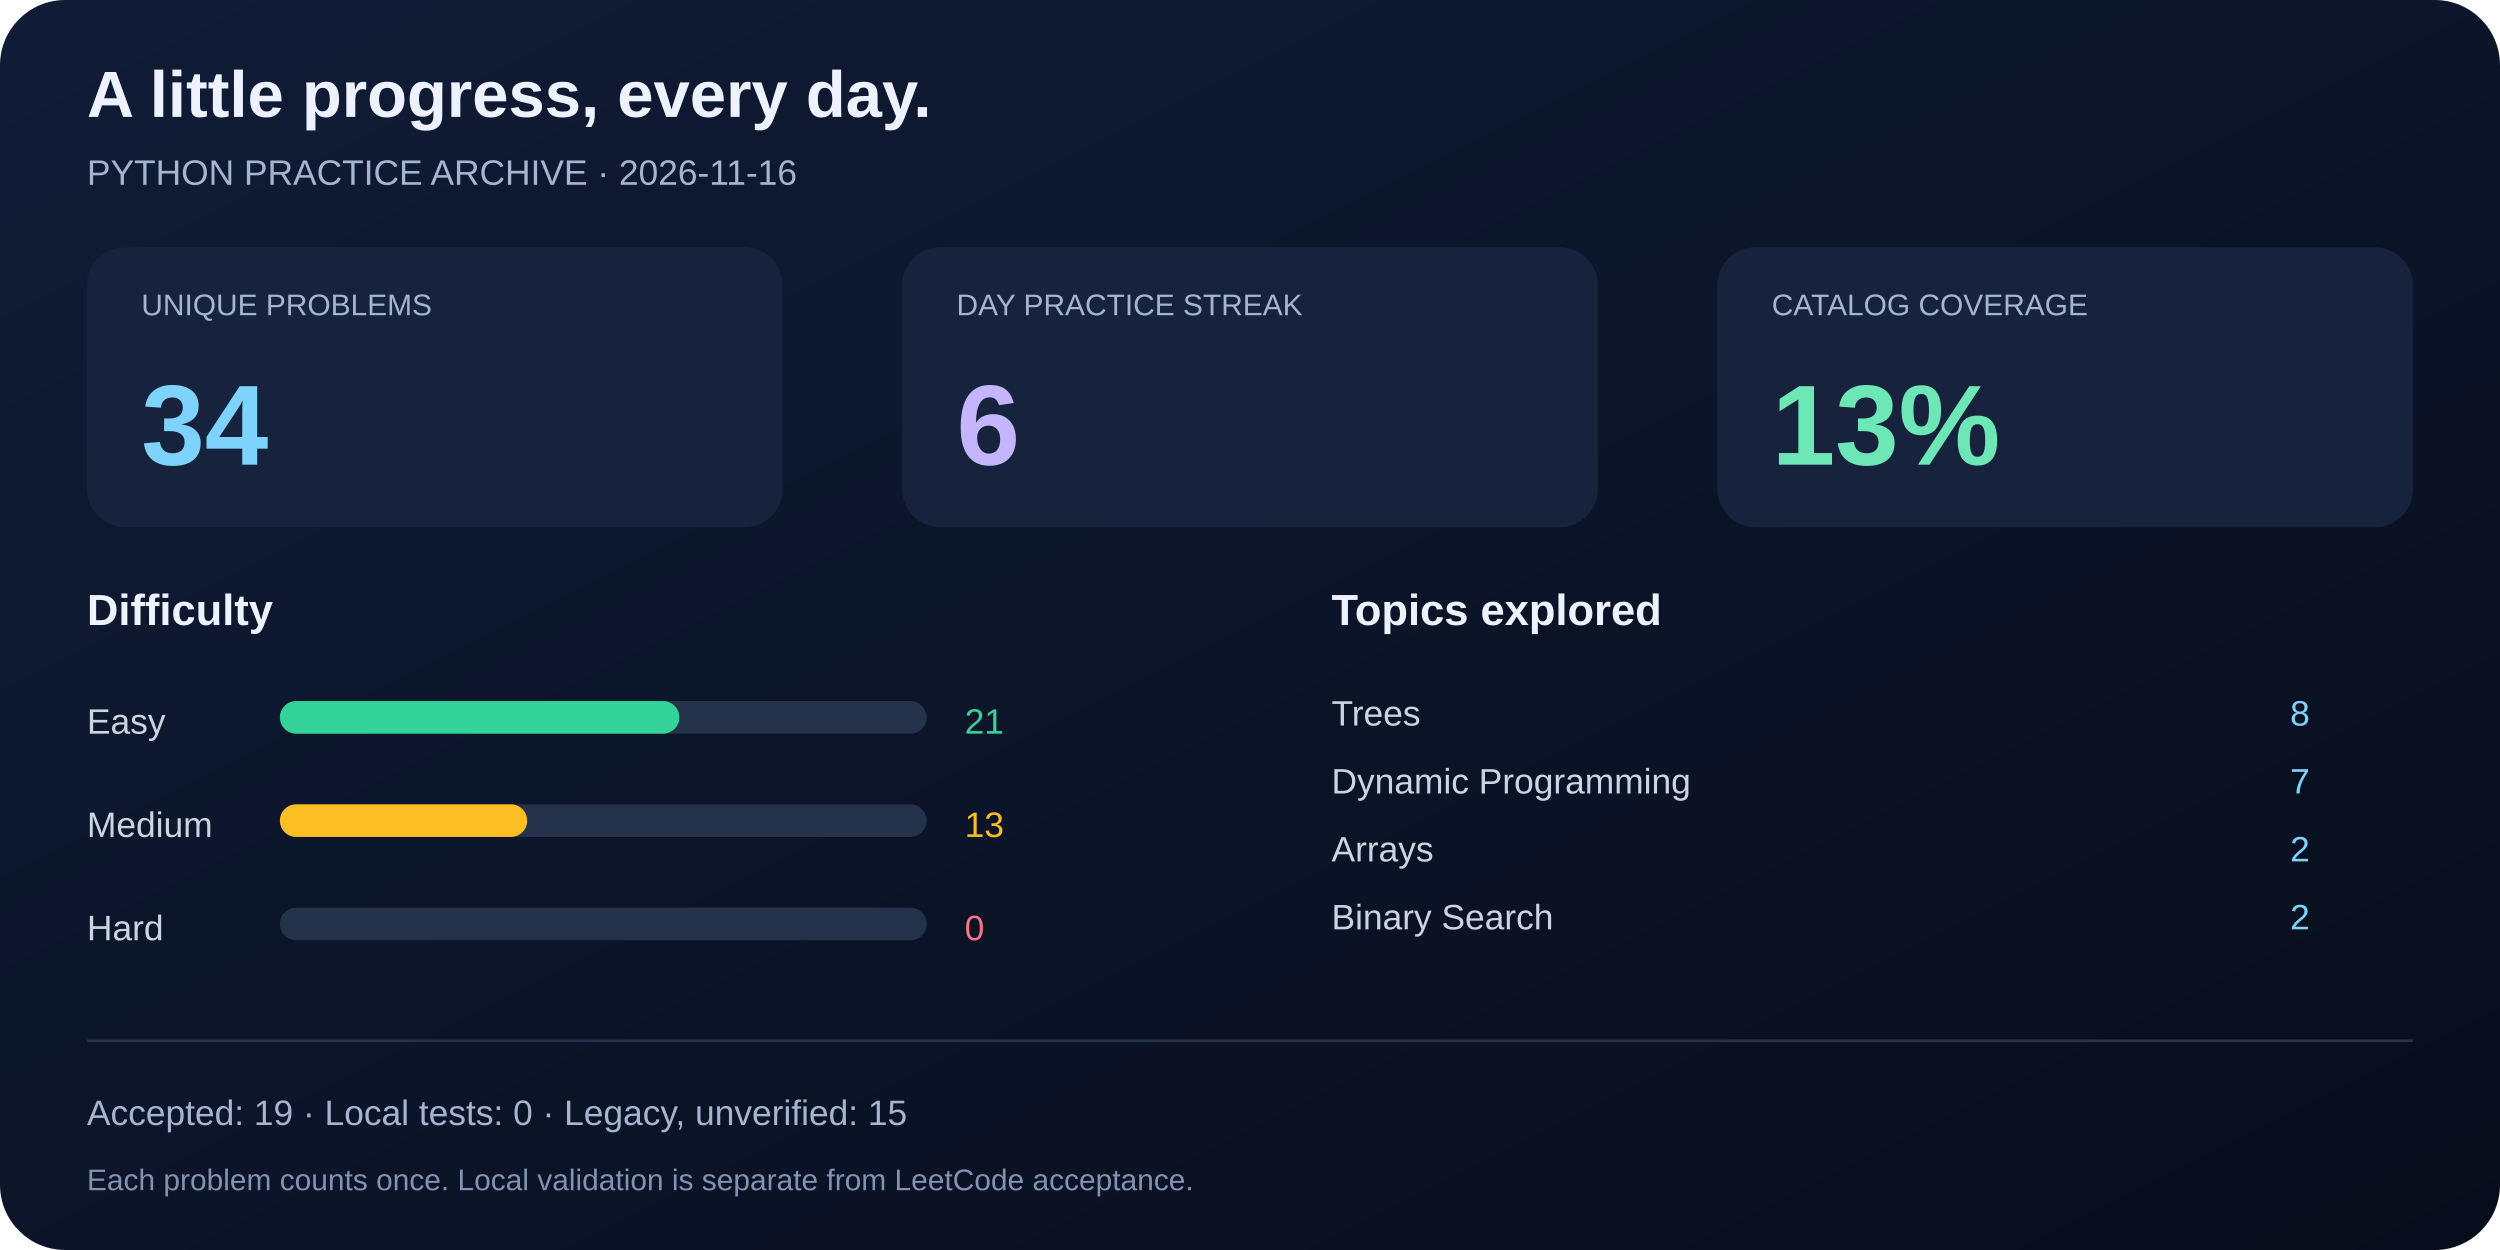
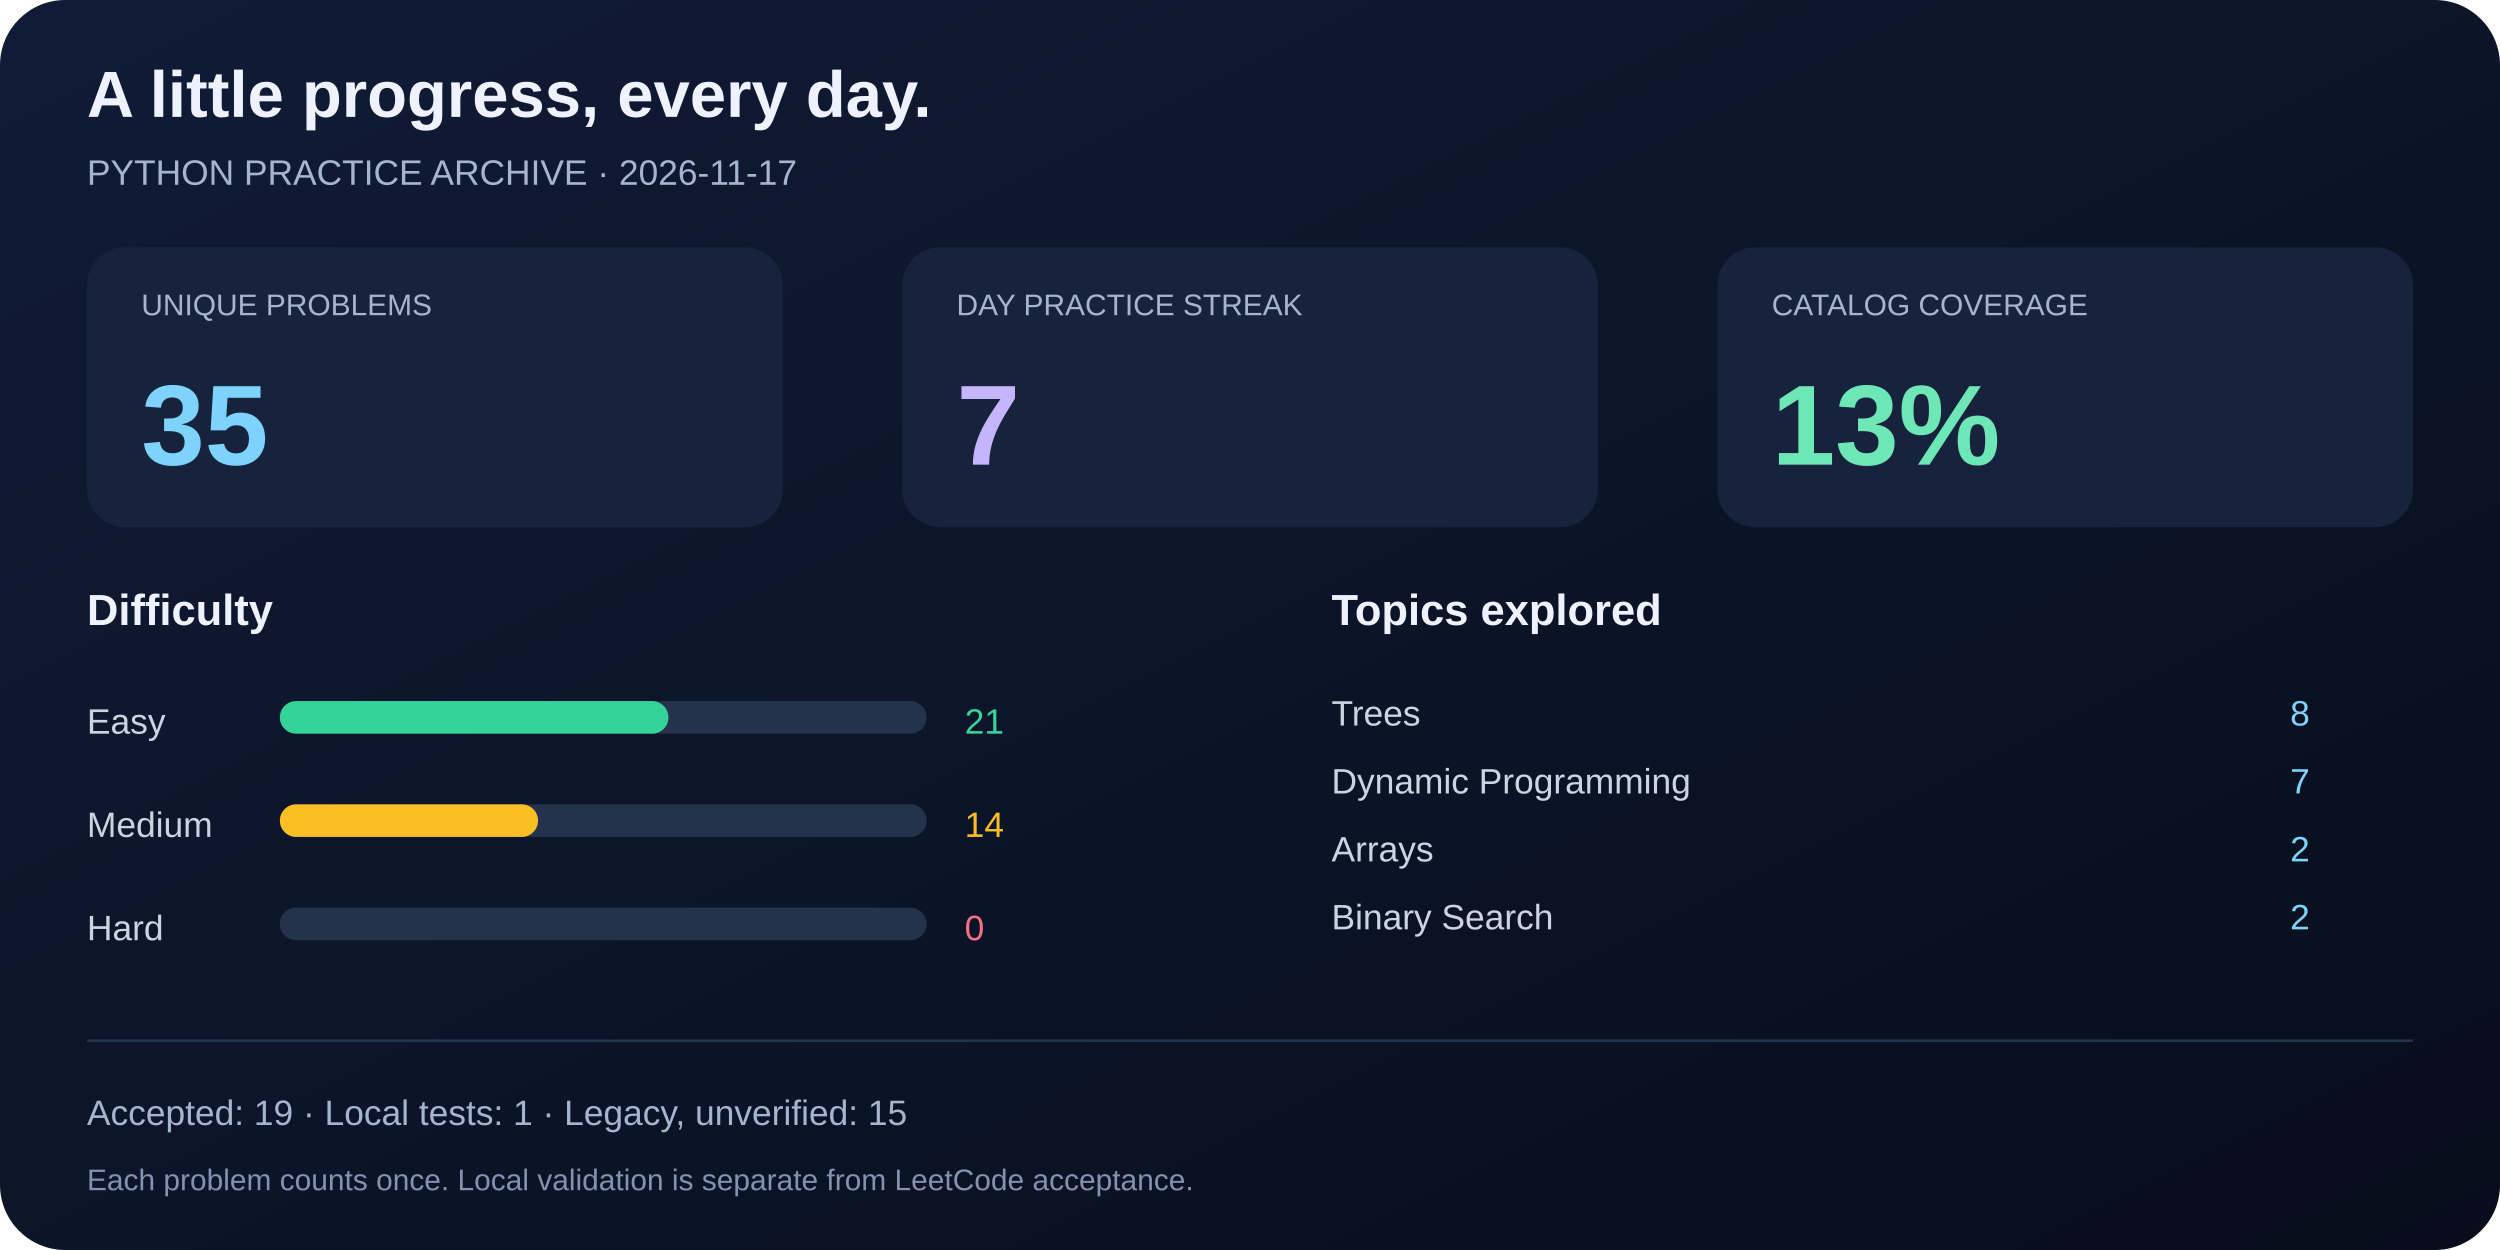
<svg xmlns="http://www.w3.org/2000/svg" width="920" height="460" viewBox="0 0 920 460" role="img" aria-labelledby="title desc">
  <defs>
    <linearGradient id="bg" x2="1" y2="1">
      <stop stop-color="#101c36" />
      <stop offset="1" stop-color="#070d1b" />
    </linearGradient>
  </defs>
  <rect width="920" height="460" rx="24" fill="url(#bg)" />
  <g font-family="Segoe UI, Arial, sans-serif" fill="#eef2ff">
    <text x="32" y="43" font-size="24" font-weight="700">A little progress, every day.</text>
-     <text x="32" y="68" font-size="13" fill="#a5b4cf">PYTHON PRACTICE ARCHIVE · 2026-11-16</text>
+     <text x="32" y="68" font-size="13" fill="#a5b4cf">PYTHON PRACTICE ARCHIVE · 2026-11-17</text>
    <rect x="32" y="91" width="256" height="103" rx="14" fill="#17233c" />
    <text x="52" y="116" font-size="11" fill="#a5b4cf">UNIQUE PROBLEMS</text>
-     <text x="52" y="171" font-size="42" font-weight="700" fill="#7dd3fc">34</text>
+     <text x="52" y="171" font-size="42" font-weight="700" fill="#7dd3fc">35</text>
    <rect x="332" y="91" width="256" height="103" rx="14" fill="#17233c" />
    <text x="352" y="116" font-size="11" fill="#a5b4cf">DAY PRACTICE STREAK</text>
-     <text x="352" y="171" font-size="42" font-weight="700" fill="#c4b5fd">6</text>
+     <text x="352" y="171" font-size="42" font-weight="700" fill="#c4b5fd">7</text>
    <rect x="632" y="91" width="256" height="103" rx="14" fill="#17233c" />
    <text x="652" y="116" font-size="11" fill="#a5b4cf">CATALOG COVERAGE</text>
    <text x="652" y="171" font-size="42" font-weight="700" fill="#6ee7b7">13%</text>
    <text x="32" y="230" font-size="16" font-weight="600">Difficulty</text>
    <text x="490" y="230" font-size="16" font-weight="600">Topics explored</text>
    <text x="32" y="270" font-size="13" fill="#cbd5e1">Easy</text>
    <rect x="103" y="258" width="238" height="12" rx="6" fill="#25324b" />
-     <rect x="103" y="258" width="147" height="12" rx="6" fill="#34d399" />
+     <rect x="103" y="258" width="143" height="12" rx="6" fill="#34d399" />
    <text x="355" y="270" font-size="13" fill="#34d399">21</text>
    <text x="32" y="308" font-size="13" fill="#cbd5e1">Medium</text>
    <rect x="103" y="296" width="238" height="12" rx="6" fill="#25324b" />
-     <rect x="103" y="296" width="91" height="12" rx="6" fill="#fbbf24" />
-     <text x="355" y="308" font-size="13" fill="#fbbf24">13</text>
+     <rect x="103" y="296" width="95" height="12" rx="6" fill="#fbbf24" />
+     <text x="355" y="308" font-size="13" fill="#fbbf24">14</text>
    <text x="32" y="346" font-size="13" fill="#cbd5e1">Hard</text>
    <rect x="103" y="334" width="238" height="12" rx="6" fill="#25324b" />
    <rect x="103" y="334" width="0" height="12" rx="6" fill="#fb7185" />
    <text x="355" y="346" font-size="13" fill="#fb7185">0</text>
    <text x="490" y="267" font-size="13" fill="#cbd5e1">Trees</text>
    <text x="850" y="267" font-size="13" text-anchor="end" fill="#7dd3fc">8</text>
    <text x="490" y="292" font-size="13" fill="#cbd5e1">Dynamic Programming</text>
    <text x="850" y="292" font-size="13" text-anchor="end" fill="#7dd3fc">7</text>
    <text x="490" y="317" font-size="13" fill="#cbd5e1">Arrays</text>
    <text x="850" y="317" font-size="13" text-anchor="end" fill="#7dd3fc">2</text>
    <text x="490" y="342" font-size="13" fill="#cbd5e1">Binary Search</text>
    <text x="850" y="342" font-size="13" text-anchor="end" fill="#7dd3fc">2</text>
    <line x1="32" y1="383" x2="888" y2="383" stroke="#25324b" />
-     <text x="32" y="414" font-size="13" fill="#a5b4cf">Accepted: 19 · Local tests: 0 · Legacy, unverified: 15</text>
+     <text x="32" y="414" font-size="13" fill="#a5b4cf">Accepted: 19 · Local tests: 1 · Legacy, unverified: 15</text>
    <text x="32" y="438" font-size="11" fill="#8292b0">Each problem counts once. Local validation is separate from LeetCode acceptance.</text>
  </g>
</svg>
